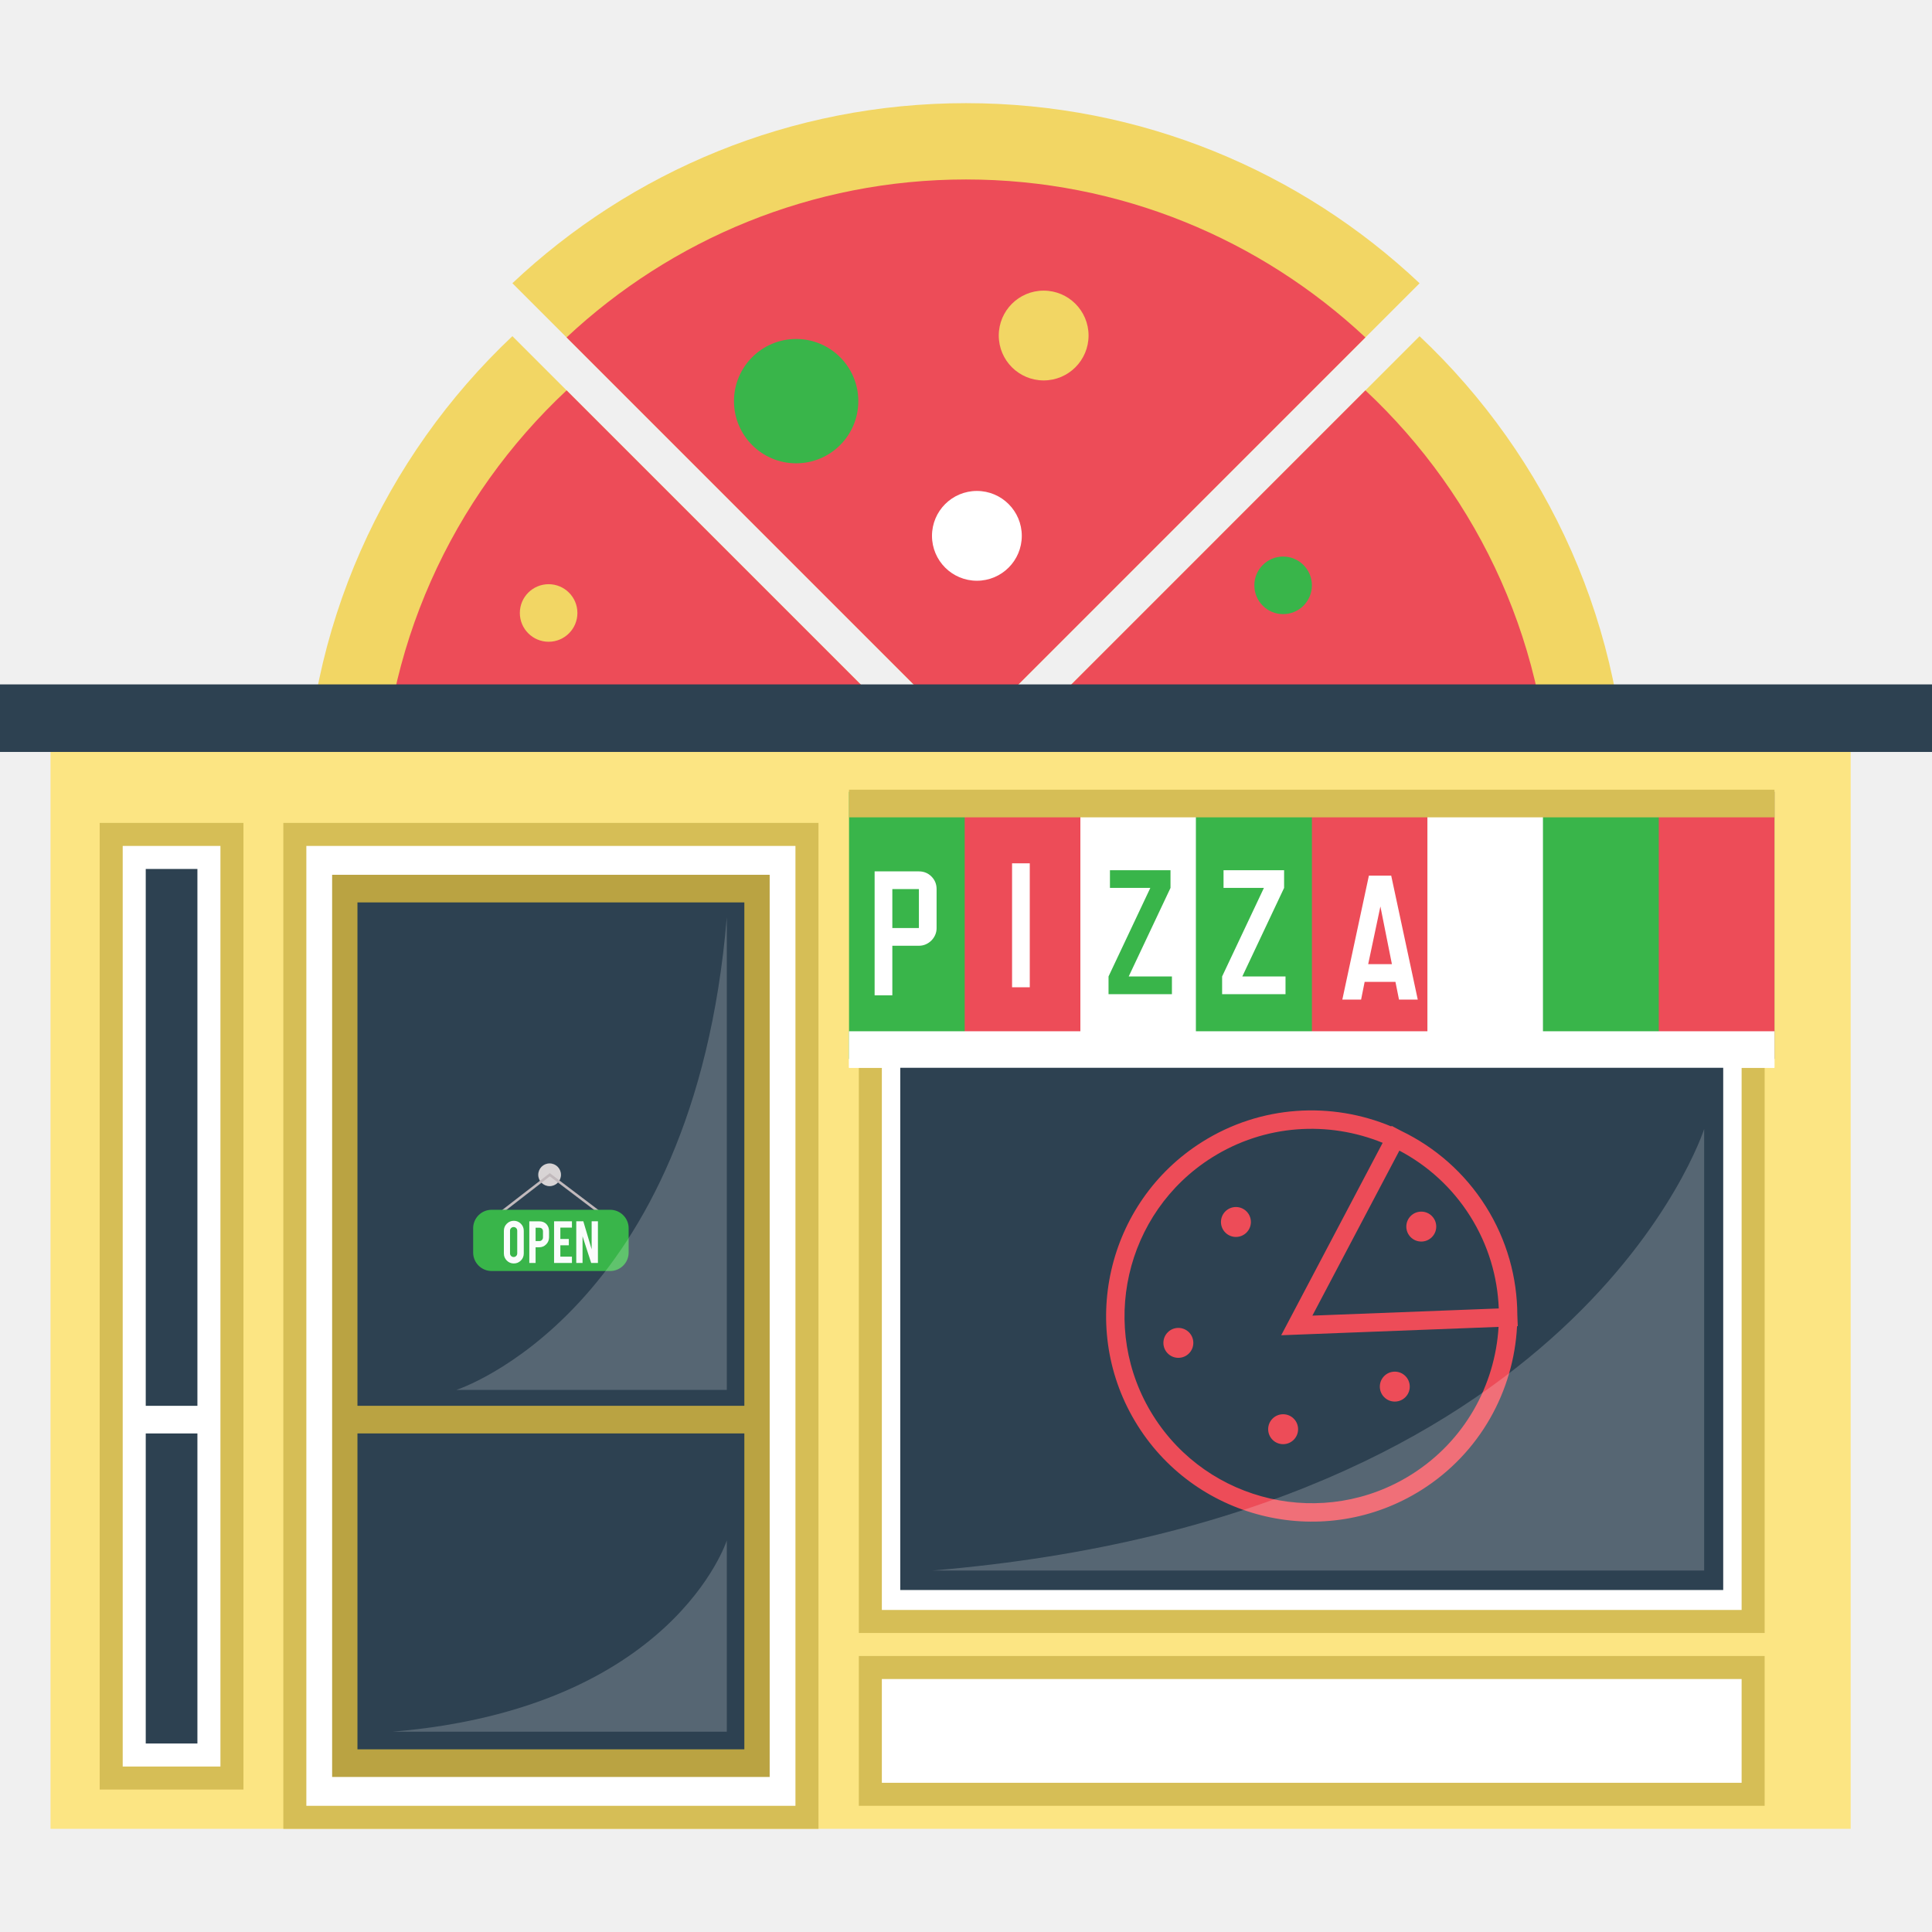
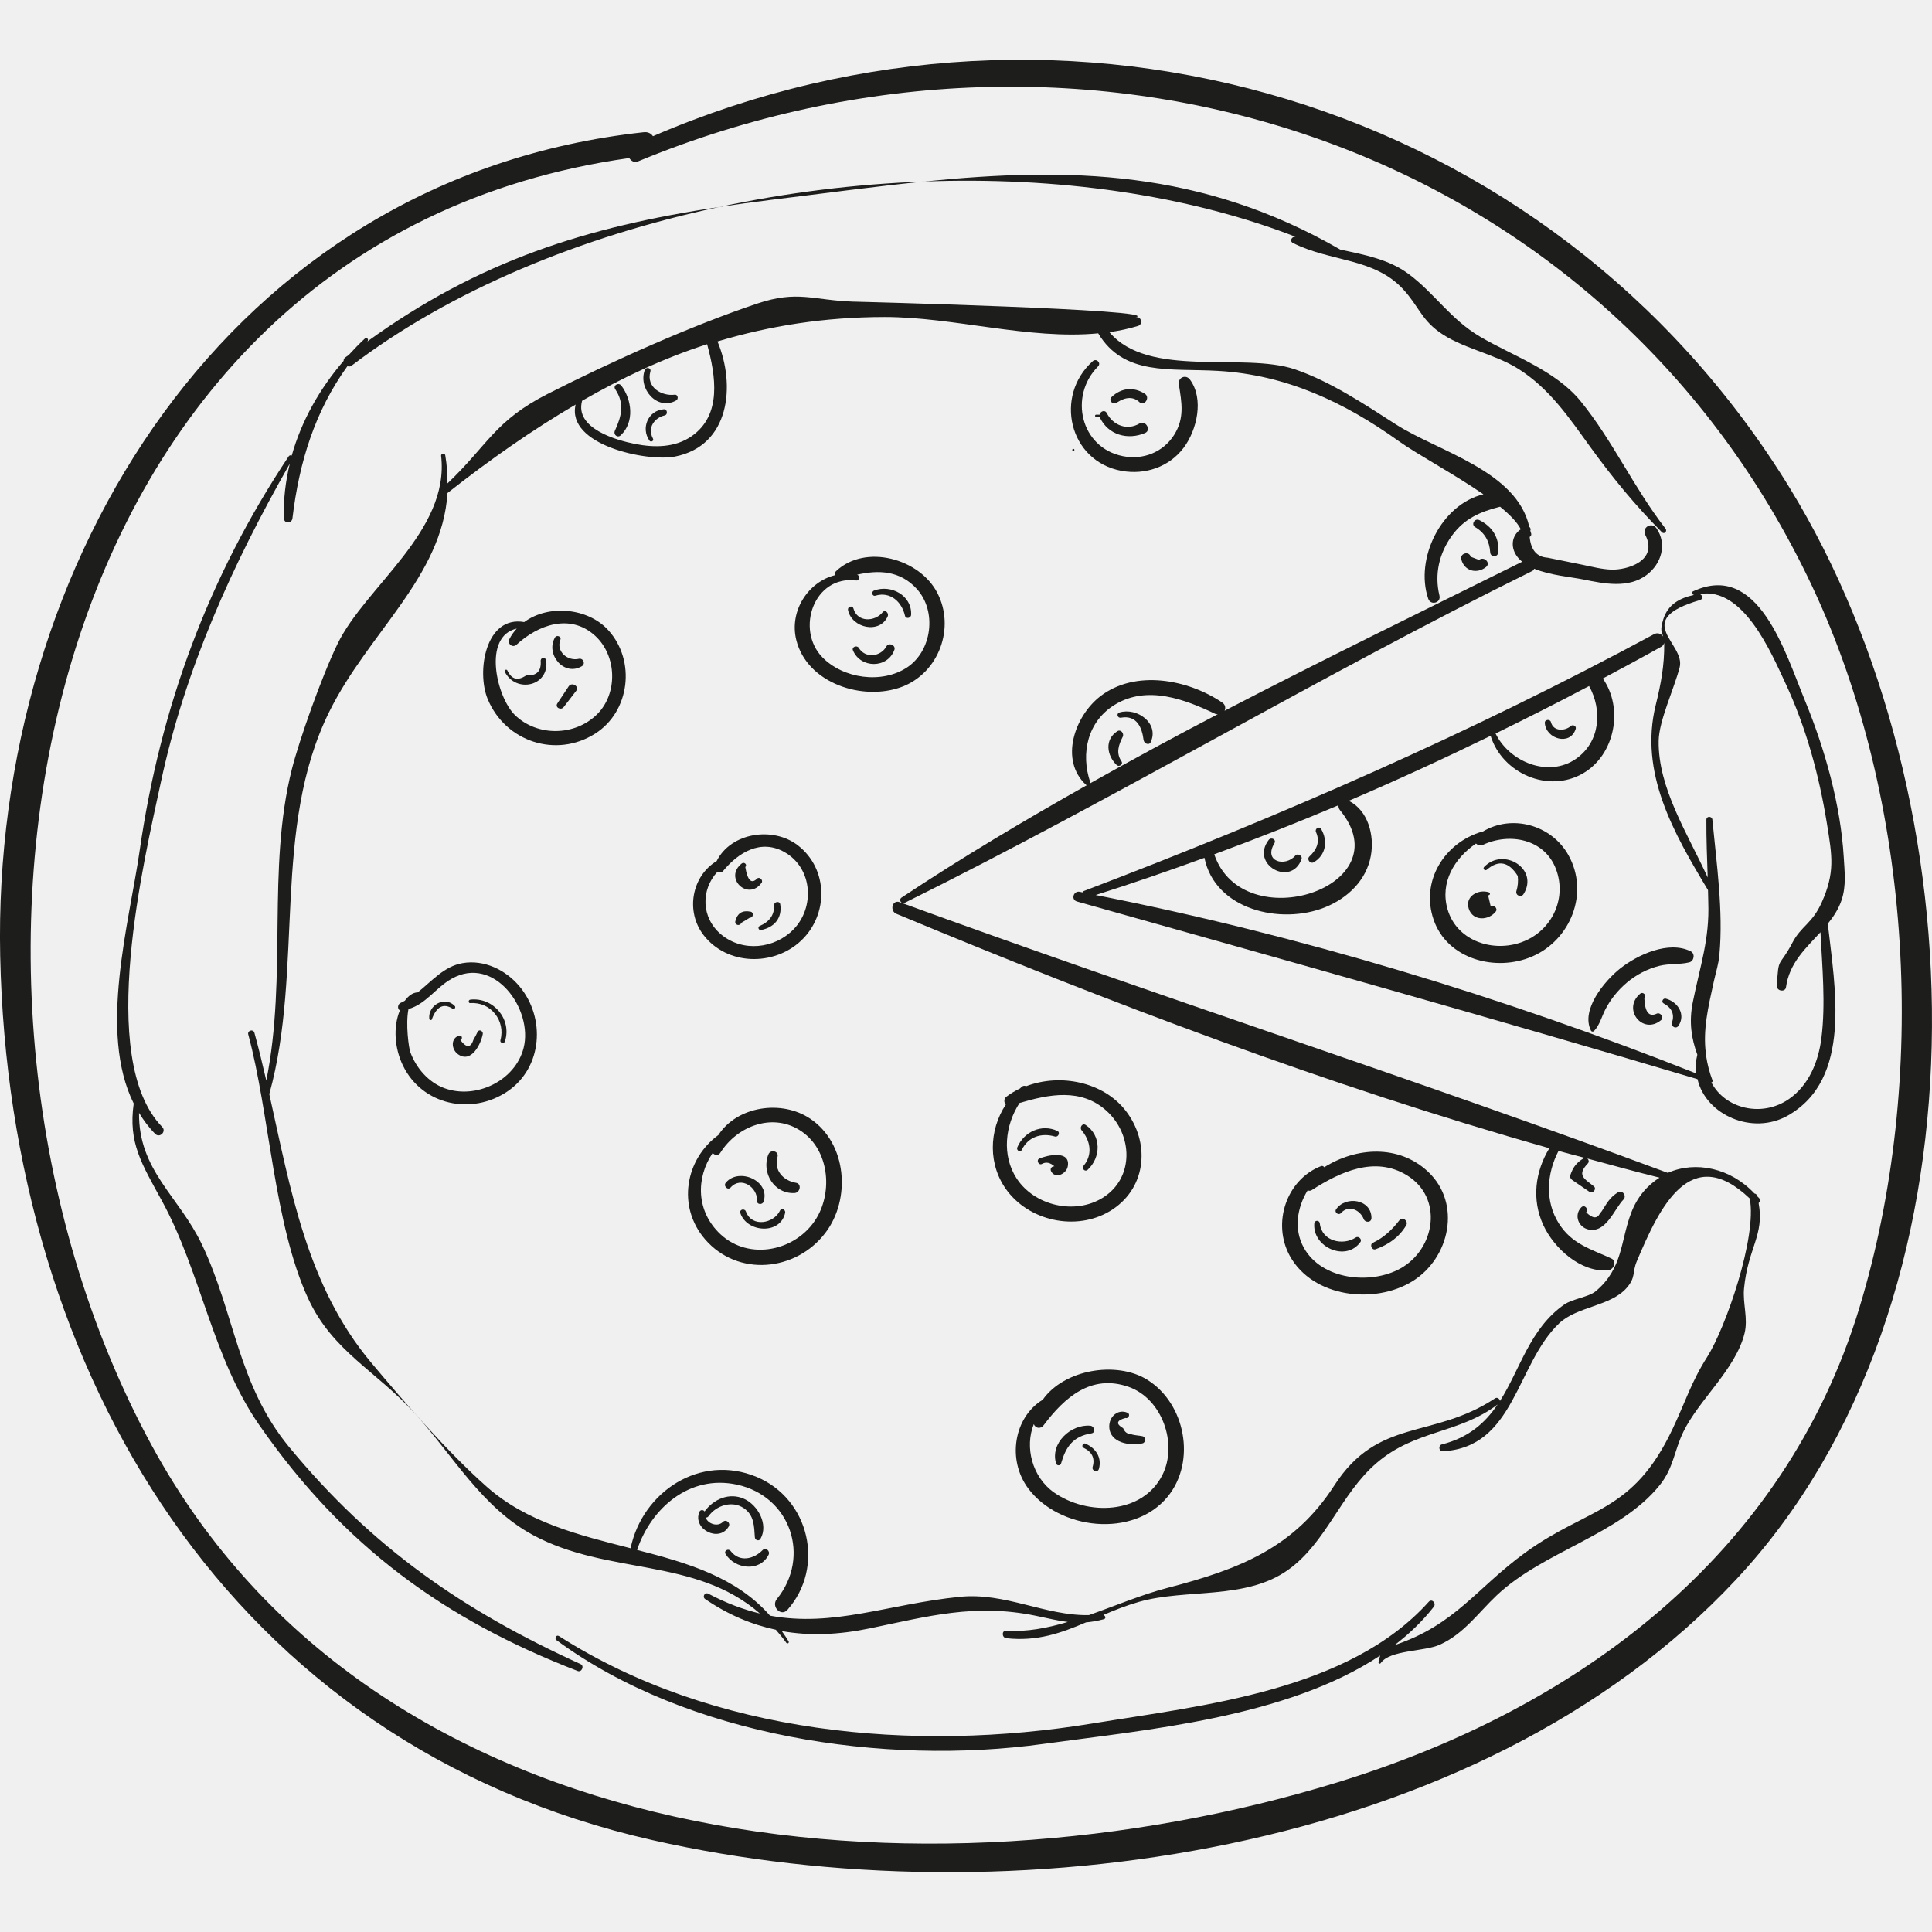
- <svg xmlns="http://www.w3.org/2000/svg" version="1.1" id="Layer_1" x="0px" y="0px" viewBox="0 0 419.546 419.546" style="enable-background:new 0 0 419.546 419.546;" xml:space="preserve">
+ <svg xmlns="http://www.w3.org/2000/svg" version="1.1" id="Capa_1" x="0px" y="0px" viewBox="0 0 56.609 56.609" style="enable-background:new 0 0 56.609 56.609;" xml:space="preserve">
  <g>
+     <path style="fill:#1D1D1B;" d="M52.44,14.297C45.443,2.89,31.239-1.24,19.132,3.991c-0.053-0.078-0.139-0.131-0.27-0.117   C6.729,5.194-0.242,16.449,0.006,28.018c0.262,12.235,6.759,23.099,19.11,25.899c10.367,2.35,24.188,0.471,31.757-7.64   C58.476,38.132,58.019,23.393,52.44,14.297z M39.17,52.23c-12.02,3.683-28.12,2.28-34.729-9.886   C-2.915,28.804,0.917,7.096,18.437,4.631c0.057,0.084,0.144,0.145,0.255,0.099C31.733-0.669,46.94,4.078,53.103,17.19   c2.957,6.292,3.403,14.463,1.382,21.119C52.275,45.589,46.207,50.074,39.17,52.23z" />
    <g>
-       <path style="fill:#F2D664;" d="M308.271,61.512l-11.76,11.76l-86.73,86.74l-86.74-86.74l-11.77-11.77    c25.71-24.24,60.36-39.1,98.5-39.1C247.901,22.402,282.561,37.262,308.271,61.512z" />
-       <path style="fill:#ED4C58;" d="M296.506,73.272l-86.73,86.74l-86.74-86.74c22.72-21.26,53.23-34.3,86.73-34.3    S273.776,52.012,296.506,73.272z" />
-       <path style="fill:#F2D664;" d="M209.778,171.512l-92.74,92.73l-11.77,11.77c-24.24-25.71-39.1-60.36-39.1-98.5    c0-41.18,17.33-78.31,45.1-104.51l11.77,11.77L209.778,171.512z" />
-       <path style="fill:#F2D664;" d="M353.378,177.512c0,38.14-14.86,72.79-39.1,98.5l-11.77-11.77l-92.73-92.73l86.73-86.74    l11.76-11.76C336.038,99.192,353.378,136.332,353.378,177.512z" />
-       <path style="fill:#ED4C58;" d="M336.808,177.512c0,33.5-13.04,64.01-34.3,86.73c-23.2,24.79-56.19,40.3-92.74,40.3    c-36.54,0-69.53-15.51-92.73-40.3c-21.26-22.72-34.3-53.23-34.3-86.73c0-36.55,15.51-69.54,40.3-92.74l86.74,86.74l86.73-86.74    C321.298,107.972,336.808,140.962,336.808,177.512z" />
-       <circle style="fill:#39B54A;" cx="172.888" cy="87.112" r="13.5" />
-       <circle style="fill:#FFFFFF;" cx="212.138" cy="116.362" r="9.75" />
-       <circle style="fill:#F2D664;" cx="226.638" cy="72.862" r="9.75" />
-       <circle style="fill:#F2D664;" cx="119.138" cy="133.112" r="6.25" />
-       <circle style="fill:#39B54A;" cx="278.638" cy="127.112" r="6.25" />
+       <path style="fill:#1D1D1B;" d="M8.472,42.399c-1.512-1.834-1.585-3.898-2.554-5.931c-0.675-1.418-1.864-2.174-1.844-3.86    c0.135,0.22,0.287,0.429,0.475,0.617c0.132,0.131,0.334-0.071,0.204-0.204c-1.951-1.998-0.509-7.897-0.04-10.099    c0.708-3.324,2.104-6.396,3.778-9.335C8.367,14.105,8.3,14.64,8.319,15.187c0.006,0.164,0.231,0.156,0.25,0    c0.198-1.655,0.662-3.142,1.611-4.458c0.038,0.015,0.08,0.017,0.119-0.013c2.903-2.21,6.717-3.783,10.778-4.652    c-3.872,0.579-7.035,1.566-10.321,3.947c0.004-0.005,0.007-0.009,0.012-0.014c0.047-0.052-0.026-0.125-0.077-0.077    c-0.164,0.153-0.32,0.314-0.471,0.479c-0.035,0.027-0.07,0.049-0.105,0.076c-0.035,0.027-0.048,0.063-0.047,0.099    c-0.697,0.809-1.234,1.754-1.52,2.775c-0.028-0.015-0.066-0.013-0.089,0.022c-2.344,3.519-3.763,7.356-4.366,11.547    c-0.305,2.119-1.219,5.318-0.175,7.416c-0.164,1.152,0.233,1.765,0.829,2.857c1.148,2.104,1.471,4.579,2.847,6.56    c2.477,3.568,5.435,5.705,9.334,7.211c0.116,0.045,0.2-0.15,0.085-0.202C13.571,47.194,10.904,45.349,8.472,42.399z" />
+       <path style="fill:#1D1D1B;" d="M22.575,5.858c1.559-0.19,3.054-0.394,4.51-0.54c-2.014,0.074-4.038,0.325-6.008,0.746    C21.566,5.991,22.061,5.921,22.575,5.858z" />
+       <path style="fill:#1D1D1B;" d="M48.802,15.491c-0.931-1.196-1.554-2.591-2.49-3.737c-0.737-0.902-1.979-1.322-2.942-1.887    c-0.872-0.512-1.332-1.274-2.103-1.844c-0.577-0.426-1.288-0.559-1.994-0.709c-4.071-2.349-7.958-2.421-12.189-1.996    c3.863-0.142,7.661,0.372,10.88,1.621c-0.108-0.021-0.192,0.123-0.08,0.18c1.103,0.559,2.383,0.429,3.237,1.365    c0.435,0.477,0.522,0.857,1.033,1.233c0.656,0.484,1.624,0.644,2.331,1.089c0.926,0.583,1.504,1.453,2.107,2.285    c0.65,0.896,1.31,1.705,2.105,2.505C48.766,15.665,48.858,15.564,48.802,15.491z" />
    </g>
-     <rect x="10.972" y="150.612" style="fill:#FCE583;" width="390.915" height="246.53" />
-     <rect x="61.526" y="178.7" style="fill:#D6BE56;" width="116.211" height="218.443" />
-     <rect x="66.526" y="183.7" style="fill:#FFFFFF;" width="106.211" height="208.443" />
-     <rect x="72.124" y="189.966" style="fill:#BAA342;" width="95.015" height="195.912" />
-     <rect x="77.624" y="195.966" style="fill:#2D4151;" width="84.015" height="183.912" />
-     <rect x="186.5" y="178.7" style="fill:#D6BE56;" width="196.703" height="175.912" />
-     <polygon style="fill:#FFFFFF;" points="385.333,223.946 378.203,223.946 378.203,183.7 191.5,183.7 191.5,223.946 184.371,223.946    184.371,231.875 191.5,231.875 191.5,349.612 378.203,349.612 378.203,231.875 385.333,231.875  " />
-     <rect x="195.497" y="187.702" style="fill:#2D4151;" width="178.71" height="157.58" />
-     <rect x="186.5" y="359.612" style="fill:#D6BE56;" width="196.703" height="32.531" />
-     <rect x="191.5" y="364.612" style="fill:#FFFFFF;" width="186.703" height="22.531" />
-     <rect y="148.622" style="fill:#2D4151;" width="419.546" height="14.667" />
-     <g>
-       <rect x="184.371" y="171.946" style="fill:#39B54A;" width="200.963" height="58" />
-       <rect x="209.491" y="171.946" style="fill:#ED4C58;" width="25.12" height="58" />
-       <rect x="234.611" y="171.946" style="fill:#FFFFFF;" width="25.12" height="58" />
-       <rect x="284.852" y="171.946" style="fill:#ED4C58;" width="25.12" height="58" />
-       <rect x="259.732" y="171.946" style="fill:#39B54A;" width="25.12" height="58" />
-       <rect x="309.972" y="171.946" style="fill:#FFFFFF;" width="25.12" height="58" />
-       <rect x="335.093" y="171.946" style="fill:#39B54A;" width="25.12" height="58" />
-       <rect x="360.213" y="171.946" style="fill:#ED4C58;" width="25.12" height="58" />
-     </g>
-     <rect x="184.371" y="171.49" style="fill:#D6BE56;" width="200.963" height="6" />
-     <rect x="74.624" y="305.279" style="fill:#BAA342;" width="90.015" height="6" />
-     <path style="fill:#ED4C58;" d="M329.592,287.981l-0.094-2.422c-0.027-8.083-2.233-16.253-6.849-23.583   c-4.628-7.348-11.064-12.877-18.365-16.392l-2.084-1.101l-0.071,0.134c-12.975-5.424-28.302-4.682-41.079,3.365   c-20.841,13.125-27.118,40.758-13.993,61.599c13.125,20.841,40.758,27.118,61.599,13.993c12.776-8.046,20.067-21.545,20.782-35.588   L329.592,287.981z M319.263,264.108c3.928,6.238,5.936,13.144,6.203,20.03l-40.474,1.558l18.892-35.832   C309.976,253.078,315.336,257.871,319.263,264.108z M306.523,320.191c-18.974,11.95-44.133,6.234-56.083-12.74   s-6.235-44.133,12.74-56.083c11.526-7.259,25.331-7.989,37.074-3.198l-22.032,41.788l47.202-1.816   C324.67,300.8,318.048,312.932,306.523,320.191z" />
-     <circle style="fill:#ED4C58;" cx="268.389" cy="265.362" r="3.25" />
-     <circle style="fill:#ED4C58;" cx="308.639" cy="266.362" r="3.25" />
-     <circle style="fill:#ED4C58;" cx="302.889" cy="301.112" r="3.25" />
-     <circle style="fill:#ED4C58;" cx="278.639" cy="310.362" r="3.25" />
-     <circle style="fill:#ED4C58;" cx="255.889" cy="291.612" r="3.25" />
-     <path style="opacity:0.2;fill:#FCFAFA;enable-background:new    ;" d="M202.48,341.048h167.59v-95.871   C370.069,245.177,343.157,329.303,202.48,341.048z" />
-     <path style="opacity:0.2;fill:#FCFAFA;enable-background:new    ;" d="M85.238,376.048h72.591v-41.526   C157.828,334.522,146.171,370.961,85.238,376.048z" />
-     <rect x="21.647" y="178.7" style="fill:#D6BE56;" width="31.22" height="209.912" />
-     <rect x="26.647" y="183.7" style="fill:#FFFFFF;" width="21.221" height="199.912" />
-     <rect x="31.649" y="188.702" style="fill:#2D4151;" width="11.22" height="116.58" />
-     <rect x="31.649" y="311.283" style="fill:#2D4151;" width="11.22" height="67.33" />
-     <g>
-       <circle style="fill:#D8D4D5;" cx="119.351" cy="255.111" r="2.469" />
-       <g>
-         <polygon style="fill:#C1B9BC;" points="131.301,264.466 119.391,255.448 108.029,264.245 107.693,263.811 119.388,254.757      131.633,264.029    " />
-       </g>
-       <path style="fill:#39B54A;" d="M136.513,272.007c0,2.201-1.8,4-4,4H106.75c-2.2,0-4-1.799-4-4v-5.293c0-2.199,1.8-4,4-4h25.763    c2.2,0,4,1.801,4,4V272.007z" />
-       <g>
-         <path style="fill:#FAFCFC;" d="M111.577,265.104c0.601,0,1.112,0.213,1.533,0.636s0.631,0.933,0.631,1.529v4.935     c0,0.602-0.212,1.112-0.635,1.533c-0.423,0.421-0.933,0.631-1.529,0.631c-0.601,0-1.111-0.211-1.529-0.635     c-0.418-0.423-0.628-0.933-0.628-1.529v-4.935c0-0.601,0.212-1.112,0.635-1.533C110.477,265.315,110.985,265.104,111.577,265.104     z M112.32,267.241c0-0.217-0.076-0.4-0.227-0.553c-0.152-0.151-0.335-0.227-0.552-0.227c-0.216,0-0.401,0.075-0.555,0.227     c-0.154,0.152-0.231,0.336-0.231,0.553v4.949c0,0.216,0.077,0.4,0.231,0.551c0.154,0.152,0.339,0.228,0.555,0.228     c0.217,0,0.4-0.075,0.552-0.228c0.151-0.15,0.227-0.335,0.227-0.551V267.241z" />
-         <path style="fill:#FAFCFC;" d="M117.095,265.22c0.664,0,1.193,0.209,1.587,0.628c0.365,0.398,0.548,0.908,0.548,1.529v1.313     c0,0.597-0.208,1.106-0.624,1.529c-0.416,0.424-0.92,0.635-1.512,0.635h-0.786v3.406h-1.364v-9.04L117.095,265.22L117.095,265.22     z M117.911,267.399c0-0.236-0.071-0.426-0.213-0.57s-0.331-0.217-0.566-0.217h-0.822v2.894h0.822c0.217,0,0.4-0.077,0.552-0.231     c0.151-0.153,0.227-0.338,0.227-0.555V267.399z" />
-         <path style="fill:#FAFCFC;" d="M120.32,274.261v-9.047h3.881v1.37h-2.518v2.468h1.84v1.371h-1.84v2.467h2.518v1.371H120.32z" />
-         <path style="fill:#FAFCFC;" d="M126.67,265.214l1.81,6.08v-6.08h1.364v9.047h-1.465l-1.875-5.793v5.793h-1.364v-9.047H126.67z" />
-       </g>
-     </g>
-     <path style="opacity:0.2;fill:#FCFAFA;enable-background:new    ;" d="M157.828,199.17v102.654H99.104   C99.104,301.824,150.634,285.339,157.828,199.17z" />
-     <path style="fill:#FFFFFF;" d="M203.389,201.53c0,0.538-0.103,1.038-0.308,1.5s-0.48,0.865-0.827,1.211   c-0.346,0.346-0.749,0.622-1.211,0.827c-0.461,0.205-0.961,0.308-1.499,0.308h-5.769v10.767h-3.845v-26.917h9.613   c1.076,0,1.986,0.372,2.729,1.115c0.743,0.744,1.115,1.654,1.115,2.73v8.459H203.389z M199.545,201.53v-8.459h-5.769v8.459H199.545   z" />
-     <path style="fill:#FFFFFF;" d="M223.621,214.393h-3.845v-26.917h3.845V214.393z" />
-     <path style="fill:#FFFFFF;" d="M279.158,215.887h-13.766v-3.845l9.074-19.226H265.7v-3.845h13.15v3.845l-9.074,19.226h9.382   V215.887z" />
-     <path style="fill:#39B54A;" d="M254.491,215.887h-13.766v-3.845l9.074-19.226h-8.767v-3.845h13.15v3.845l-9.074,19.226h9.382v3.845   H254.491z" />
-     <path style="fill:#FFFFFF;" d="M307.876,217.066h-4.075l-0.77-3.845h-6.69l-0.77,3.845h-4.075l5.768-26.917h4.845L307.876,217.066z    M302.263,209.375l-2.5-12.535l-2.653,12.535H302.263z" />
-     <rect x="184.371" y="223.946" style="fill:#FFFFFF;" width="200.963" height="7.93" />
+     <path style="fill:#1D1D1B;" d="M51.529,35.251c0.038-0.033,0.056-0.093,0.015-0.145c-0.016-0.02-0.037-0.033-0.054-0.053   c-0.001-0.004-0.001-0.006-0.002-0.01c-0.013-0.048-0.046-0.066-0.082-0.073c-0.692-0.743-1.721-0.966-2.538-0.604   c-7.452-2.767-15.037-5.205-22.508-7.932c-0.218-0.08-0.3,0.257-0.094,0.342c6.188,2.578,12.63,5.031,19.131,6.868   c-0.417,0.684-0.523,1.502-0.177,2.252c0.315,0.683,1.096,1.39,1.894,1.326c0.166-0.013,0.28-0.265,0.095-0.35   c-0.6-0.276-1.151-0.419-1.532-1.021c-0.415-0.655-0.359-1.462-0.011-2.128c0.259,0.073,0.519,0.136,0.779,0.206   c-0.013,0.001-0.026-0.002-0.04,0.007c-0.212,0.129-0.315,0.264-0.394,0.499c-0.019,0.055,0.013,0.111,0.058,0.141   c0.169,0.116,0.337,0.232,0.506,0.347c0.096,0.066,0.218-0.089,0.126-0.163c-0.292-0.232-0.503-0.326-0.176-0.67   c0.045-0.048,0.025-0.112-0.017-0.145c0.706,0.192,1.411,0.386,2.117,0.561c-0.35,0.222-0.649,0.554-0.832,1.035   c-0.314,0.824-0.238,1.627-1.04,2.295c-0.201,0.168-0.682,0.222-0.918,0.387c-1.01,0.704-1.288,1.889-1.884,2.826   c-0.01-0.061-0.08-0.119-0.143-0.077c-1.836,1.213-3.418,0.548-4.713,2.555c-1.167,1.808-2.743,2.445-4.887,2.999   c-0.743,0.192-1.521,0.523-2.303,0.798c-1.278,0.024-2.448-0.671-3.783-0.536c-2.097,0.212-3.689,0.896-5.56,0.552   c-0.987-1.128-2.414-1.545-3.896-1.926c0.418-1.237,1.544-2.21,2.923-1.914c1.578,0.339,2.176,2.116,1.173,3.354   c-0.176,0.217,0.122,0.53,0.313,0.313c1.105-1.254,0.639-3.248-0.904-3.892c-1.652-0.689-3.345,0.43-3.695,2.089   c-1.498-0.382-3.035-0.754-4.218-1.805c-1.165-1.034-2.384-2.443-3.386-3.638C8.99,37.676,8.51,34.835,7.889,32.05   c0.001-0.004,0.005-0.004,0.006-0.008c1.012-3.675,0.057-7.763,1.755-11.192c1.145-2.313,3.308-3.949,3.462-6.404   c1.259-0.992,2.496-1.854,3.754-2.592c-0.278,1.191,2.096,1.682,2.908,1.524c1.611-0.313,1.788-2.087,1.249-3.373   c1.517-0.455,3.122-0.715,4.895-0.716c2.018-0.002,4.228,0.672,6.26,0.478c0.755,1.254,2.091,1.019,3.507,1.1   c1.995,0.113,3.705,0.917,5.302,2.06c0.543,0.389,1.632,0.971,2.478,1.556c-1.24,0.296-2.014,1.89-1.617,3.059   c0.07,0.207,0.381,0.124,0.329-0.091c-0.151-0.623-0.01-1.236,0.364-1.754c0.366-0.507,0.835-0.704,1.412-0.85   c0.283,0.23,0.502,0.454,0.607,0.661c-0.229,0.153-0.31,0.444-0.156,0.724c0.049,0.088,0.118,0.161,0.197,0.227   c-2.893,1.435-5.827,2.863-8.72,4.366c0.035-0.078,0.027-0.175-0.069-0.24c-1.002-0.678-2.547-0.975-3.573-0.183   c-0.748,0.577-1.204,1.869-0.417,2.595c0.01,0.009,0.022,0.001,0.034,0.003c-1.853,1.043-3.676,2.13-5.437,3.298   c-0.097,0.064-0.013,0.206,0.09,0.155c6.21-3.077,12.17-6.656,18.392-9.725c0.031-0.016,0.038-0.042,0.053-0.064   c0.468,0.194,1.081,0.241,1.456,0.318c0.597,0.123,1.309,0.263,1.838-0.136c0.436-0.328,0.604-0.905,0.289-1.365   c-0.138-0.201-0.439-0.028-0.328,0.192c0.385,0.761-0.533,1.033-0.997,1.017c-0.28-0.01-0.564-0.084-0.838-0.141   c-0.244-0.05-0.489-0.099-0.733-0.149c-0.098-0.02-0.196-0.039-0.293-0.059c-0.322-0.02-0.492-0.229-0.528-0.608   c0.029-0.019,0.051-0.045,0.047-0.086c-0.004-0.036-0.022-0.064-0.027-0.099c0.019-0.038,0.004-0.085-0.031-0.113   c-0.365-1.641-2.673-2.207-3.909-3c-0.917-0.588-1.918-1.259-2.958-1.613c-1.505-0.512-4.286,0.278-5.435-1.089   c0.283-0.041,0.562-0.098,0.836-0.182c0.162-0.05,0.095-0.297-0.07-0.254c0.886-0.229-8.432-0.464-8.281-0.459   c-1.169-0.04-1.618-0.341-2.801,0.056c-1.942,0.65-4.281,1.702-6.14,2.646c-1.556,0.79-1.752,1.496-2.939,2.624   c0-0.266-0.016-0.539-0.066-0.826c-0.012-0.068-0.129-0.053-0.121,0.016c0.258,2.21-2.22,3.831-3.036,5.514   c-0.477,0.984-1.129,2.847-1.336,3.665c-0.739,2.931-0.131,6.052-0.75,9.129c-0.108-0.471-0.221-0.94-0.349-1.403   c-0.032-0.115-0.211-0.067-0.18,0.05c0.628,2.327,0.75,5.561,1.755,7.738c0.719,1.556,2.004,2.124,3.149,3.392   c1.103,1.222,1.946,2.733,3.441,3.54c2.194,1.184,4.745,0.641,6.647,2.298c-0.479-0.115-0.978-0.299-1.51-0.58   c-0.105-0.055-0.189,0.092-0.092,0.158c0.678,0.462,1.362,0.747,2.069,0.898c0.104,0.12,0.208,0.244,0.307,0.382   c0.028,0.04,0.091,0.005,0.067-0.039c-0.061-0.11-0.132-0.204-0.199-0.304c0.819,0.146,1.67,0.109,2.584-0.081   c1.696-0.352,3.07-0.731,4.837-0.372c0.375,0.076,0.666,0.151,0.957,0.186c-0.607,0.18-1.211,0.296-1.798,0.254   c-0.144-0.01-0.139,0.206,0,0.222c0.906,0.1,1.612-0.156,2.333-0.464c0.158-0.014,0.326-0.041,0.518-0.092   c0.08-0.021,0.052-0.102-0.009-0.126c0.33-0.141,0.673-0.278,1.049-0.385c1.383-0.393,3.116-0.045,4.364-0.936   c1.127-0.805,1.533-2.22,2.592-3.131c1.136-0.977,2.406-0.852,3.546-1.714c-0.359,0.529-0.835,0.967-1.635,1.17   c-0.11,0.028-0.089,0.206,0.027,0.2c2.113-0.109,2.149-2.545,3.409-3.746c0.524-0.5,1.504-0.498,1.979-1.039   c0.276-0.315,0.158-0.447,0.298-0.781c0.663-1.578,1.572-3.498,3.31-1.84c0.221,1.127-0.711,3.8-1.246,4.641   c-0.469,0.737-0.634,1.307-1.015,2.111c-1.176,2.484-2.465,2.278-4.324,3.629c-1.425,1.036-2.041,2.11-3.821,2.705   c0.429-0.33,0.818-0.7,1.148-1.123c0.08-0.102-0.055-0.248-0.147-0.147c-2.341,2.609-6.599,3.034-9.866,3.568   c-5.221,0.853-11.111,0.32-15.62-2.563c-0.078-0.05-0.142,0.069-0.071,0.121c3.842,2.826,9.594,3.687,14.281,3.037   c2.914-0.404,7.099-0.754,9.85-2.587c-0.015,0.065-0.031,0.13-0.046,0.194c-0.01,0.04,0.042,0.06,0.064,0.027   c0.267-0.389,1.273-0.332,1.733-0.54c0.704-0.318,1.122-0.932,1.669-1.448c1.373-1.295,3.601-1.77,4.773-3.226   c0.407-0.506,0.421-1,0.692-1.561c0.453-0.936,1.535-1.837,1.794-2.888c0.108-0.438-0.058-0.882-0.015-1.317   C51.219,36.557,51.703,36.192,51.529,35.251z M31.932,22.957c0.004-0.012,0.018-0.018,0.014-0.033   c-0.288-0.846-0.083-1.792,0.728-2.281c0.948-0.571,2.043-0.153,2.942,0.277c0.024,0.012,0.044,0.003,0.067,0.006   C34.421,21.584,33.171,22.261,31.932,22.957z M17.056,11.743c1.185-0.68,2.391-1.249,3.663-1.657   c0.251,0.923,0.442,2.076-0.458,2.698c-0.484,0.335-1.09,0.334-1.648,0.225C18.072,12.903,16.831,12.557,17.056,11.743z" />
+     <path style="fill:#1D1D1B;" d="M54.023,25.113c-0.089-1.52-0.553-3.17-1.129-4.568c-0.587-1.424-1.368-4.114-3.287-3.218   c-0.057,0.027-0.022,0.101,0.032,0.104c-0.41,0.089-0.766,0.27-0.904,0.716c-0.104,0.335-0.042,0.371-0.001,0.506   c-0.057-0.08-0.159-0.131-0.271-0.07c-5.403,2.913-10.964,5.337-16.699,7.522c-0.023,0.009-0.034,0.026-0.046,0.042   c-0.027-0.005-0.055-0.012-0.082-0.017c-0.184-0.035-0.264,0.233-0.079,0.285c6.075,1.711,12.13,3.402,18.181,5.205   c0.244,1.051,1.609,1.65,2.639,1.071c1.907-1.072,1.386-3.762,1.179-5.625c0.17-0.21,0.319-0.435,0.407-0.703   C54.099,25.952,54.048,25.534,54.023,25.113z M46.179,22.233c-0.812,0.567-1.957,0.087-2.358-0.741   c0.92-0.45,1.834-0.912,2.74-1.391C46.953,20.804,46.89,21.736,46.179,22.233z M39.219,23.594   c-0.004,0.048,0.006,0.098,0.045,0.146c1.851,2.254-2.848,3.772-3.686,1.292C36.803,24.581,38.017,24.101,39.219,23.594z    M49.733,30.903c-0.048,0.192-0.057,0.374-0.039,0.547c-5.618-2.229-11.649-4.057-17.59-5.225c1.071-0.338,2.132-0.706,3.187-1.09   c0.31,1.527,2.246,1.973,3.54,1.447c0.66-0.268,1.208-0.791,1.337-1.511c0.107-0.594-0.08-1.323-0.648-1.607   c1.401-0.598,2.785-1.237,4.156-1.904c0.339,1.097,1.688,1.694,2.708,1.1c0.94-0.547,1.194-1.907,0.579-2.779   c0.574-0.307,1.147-0.614,1.715-0.932c0.049-0.027,0.068-0.068,0.083-0.108c0,0.006,0.002,0.007,0.002,0.013   c0.007,0.65-0.1,1.2-0.25,1.808c-0.486,1.975,0.521,3.742,1.533,5.419c0.004,0.118,0.004,0.237,0.008,0.355   c0.04,1.096-0.242,1.869-0.454,2.93C49.484,29.947,49.558,30.422,49.733,30.903z M53.38,26.437c-0.28,0.629-0.603,0.691-0.86,1.183   c-0.399,0.763-0.409,0.364-0.455,1.271c-0.007,0.149,0.245,0.189,0.266,0.036c0.097-0.711,0.58-1.143,1.01-1.612   c0.053,1.029,0.153,2.093,0.029,3.094c-0.085,0.686-0.362,1.384-0.952,1.793c-0.798,0.554-1.875,0.281-2.274-0.487   c0.026-0.007,0.046-0.025,0.035-0.055c-0.095-0.249-0.151-0.48-0.186-0.706c0.001-0.024-0.006-0.043-0.003-0.068   c0.001-0.011-0.007-0.017-0.008-0.027c-0.085-0.687,0.061-1.314,0.235-2.104c0.071-0.321,0.135-0.484,0.163-0.784   c0.118-1.274-0.085-2.68-0.206-3.952c-0.01-0.111-0.175-0.115-0.176,0c-0.003,0.565,0.02,1.129,0.039,1.693   c-0.584-1.28-1.459-2.623-1.437-4.004c0.009-0.587,0.442-1.501,0.614-2.148c0.189-0.712-1.449-1.377,0.597-1.978   c0.103-0.03,0.075-0.153-0.01-0.175c1.276-0.228,2.095,1.717,2.5,2.581c0.622,1.327,1,2.722,1.233,4.166   C53.684,25.086,53.77,25.562,53.38,26.437z" />
+     <path style="fill:#1D1D1B;" d="M45.958,25.06c-0.499-0.897-1.665-1.211-2.518-0.69c-0.005,0.001-0.009-0.003-0.015-0.002   c-1.106,0.324-1.807,1.451-1.419,2.58c0.401,1.166,1.83,1.536,2.888,1.078C46.024,27.538,46.572,26.164,45.958,25.06z    M44.513,27.631c-0.843,0.264-1.839-0.092-2.099-0.99c-0.228-0.79,0.205-1.496,0.833-1.924c0.052,0.047,0.126,0.074,0.197,0.041   c0.788-0.372,1.812-0.176,2.146,0.704C45.934,26.364,45.43,27.345,44.513,27.631z" />
+     <path style="fill:#1D1D1B;" d="M49.538,27.874c-0.645-0.319-1.555,0.098-2.07,0.507c-0.448,0.356-1.16,1.204-0.851,1.818   c0.016,0.032,0.064,0.036,0.088,0.011c0.173-0.182,0.226-0.431,0.342-0.651c0.154-0.293,0.367-0.553,0.62-0.767   c0.273-0.231,0.606-0.406,0.954-0.492c0.291-0.072,0.586-0.033,0.874-0.102C49.639,28.164,49.676,27.942,49.538,27.874z" />
+     <path style="fill:#1D1D1B;" d="M48.553,29.696c-0.233,0.115-0.357-0.035-0.373-0.449c0.076-0.088-0.039-0.202-0.127-0.127   c-0.527,0.452,0.081,1.212,0.614,0.773C48.76,29.817,48.661,29.662,48.553,29.696z" />
+     <path style="fill:#1D1D1B;" d="M48.807,29.26c-0.082-0.021-0.141,0.103-0.06,0.141c0.244,0.133,0.325,0.323,0.241,0.572   c-0.017,0.115,0.123,0.186,0.193,0.081C49.402,29.724,49.158,29.351,48.807,29.26z" />
+     <path style="fill:#1D1D1B;" d="M43.678,26.555c-0.025-0.108-0.051-0.216-0.076-0.324c0.055,0.01,0.078-0.066,0.023-0.085   c-0.305-0.102-0.707,0.114-0.59,0.478c0.121,0.377,0.588,0.351,0.794,0.082C43.896,26.621,43.764,26.489,43.678,26.555z" />
+     <path style="fill:#1D1D1B;" d="M43.486,25.403c-0.05,0.053,0.026,0.128,0.08,0.08c0.343-0.295,0.645-0.234,0.905,0.183   c0.018,0.152,0.005,0.301-0.04,0.445c-0.031,0.127,0.139,0.198,0.209,0.088C45.103,25.465,44.054,24.81,43.486,25.403z" />
+     <path style="fill:#1D1D1B;" d="M46.023,21.274c-0.156,0.143-0.507,0.173-0.579-0.115c-0.025-0.098-0.187-0.08-0.18,0.024   c0.032,0.473,0.745,0.679,0.905,0.176C46.198,21.272,46.085,21.218,46.023,21.274z" />
+     <path style="fill:#1D1D1B;" d="M38.712,24.293c-0.058-0.1-0.197-0.012-0.152,0.089c0.13,0.29,0.01,0.526-0.193,0.714   c-0.089,0.083,0.026,0.23,0.13,0.168C38.852,25.053,38.913,24.639,38.712,24.293z" />
+     <path style="fill:#1D1D1B;" d="M37.953,25.071c-0.286,0.337-0.943,0.186-0.612-0.362c0.066-0.11-0.094-0.193-0.167-0.098   c-0.553,0.722,0.658,1.389,0.961,0.566C38.173,25.077,38.023,24.99,37.953,25.071z" />
+     <path style="fill:#1D1D1B;" d="M41.842,34.331c-0.858-0.805-2.107-0.717-3.04-0.13c-0.021-0.029-0.055-0.048-0.091-0.034   c-1.017,0.392-1.447,1.673-0.917,2.634c0.672,1.216,2.475,1.427,3.586,0.744C42.482,36.868,42.833,35.262,41.842,34.331z    M41.032,37.168c-0.871,0.483-2.304,0.335-2.827-0.606c-0.303-0.545-0.2-1.177,0.11-1.684c0.038,0.016,0.079,0.02,0.123-0.009   c0.826-0.531,1.846-1.008,2.785-0.433C42.299,35.095,42.057,36.599,41.032,37.168z" />
+     <path style="fill:#1D1D1B;" d="M32.985,32.547c-0.659-0.851-1.921-1.101-2.917-0.721c-0.039-0.016-0.083-0.02-0.125,0.013   c-0.021,0.016-0.036,0.037-0.056,0.054c-0.14,0.067-0.275,0.147-0.399,0.241c-0.079,0.06-0.074,0.172-0.018,0.231   c-0.499,0.755-0.531,1.782,0.052,2.54c0.71,0.922,2.122,1.177,3.091,0.523C33.604,34.76,33.695,33.464,32.985,32.547z    M32.308,35.097c-0.813,0.505-1.994,0.234-2.518-0.565c-0.443-0.675-0.343-1.559,0.083-2.214c0.86-0.254,1.797-0.444,2.543,0.225   C33.194,33.242,33.246,34.514,32.308,35.097z" />
+     <path style="fill:#1D1D1B;" d="M33.606,40.422c-0.891-0.548-2.422-0.303-3.054,0.592c-0.847,0.517-1.05,1.762-0.422,2.601   c0.908,1.214,3.078,1.461,4.08,0.242C35.058,42.825,34.737,41.118,33.606,40.422z M34.057,43.221   c-0.587,1.16-2.199,1.195-3.175,0.508c-0.641-0.451-0.863-1.331-0.591-2c0.043,0.116,0.196,0.155,0.288,0.032   c0.607-0.808,1.391-1.511,2.492-1.124C34.057,40.985,34.517,42.313,34.057,43.221z" />
+     <path style="fill:#1D1D1B;" d="M23.744,32.781c-0.845-0.57-2.148-0.368-2.694,0.475c-0.97,0.705-1.222,2.099-0.387,3.061   c0.956,1.102,2.653,0.941,3.517-0.188C24.938,35.14,24.821,33.508,23.744,32.781z M23.925,35.691   c-0.581,0.963-1.967,1.264-2.814,0.474c-0.72-0.672-0.722-1.653-0.229-2.382c0.052,0.068,0.168,0.085,0.224-0.005   c0.5-0.797,1.563-1.198,2.391-0.62C24.287,33.708,24.402,34.901,23.925,35.691z" />
+     <path style="fill:#1D1D1B;" d="M23.377,24.769c-0.722-0.558-1.959-0.381-2.378,0.461c-0.726,0.437-0.923,1.47-0.383,2.17   c0.689,0.891,2.049,0.916,2.849,0.169C24.279,26.81,24.28,25.467,23.377,24.769z M23.253,27.229   c-0.556,0.573-1.493,0.675-2.12,0.154c-0.595-0.495-0.598-1.318-0.113-1.837c0.057,0.026,0.124,0.027,0.169-0.027   c0.446-0.54,1.105-0.949,1.805-0.547C23.811,25.441,23.88,26.583,23.253,27.229z" />
+     <path style="fill:#1D1D1B;" d="M27.462,17.367c-0.519-0.998-2.099-1.443-2.964-0.634c-0.036,0.034-0.04,0.078-0.032,0.12   c-0.782,0.195-1.343,1.043-1.136,1.892c0.313,1.284,1.962,1.809,3.098,1.379C27.507,19.716,27.998,18.397,27.462,17.367z    M26.581,19.554c-0.741,0.492-1.874,0.333-2.486-0.296c-0.789-0.813-0.249-2.408,0.994-2.25c0.097,0.012,0.116-0.148,0.023-0.169h0   c0.626-0.144,1.262-0.125,1.754,0.42C27.454,17.908,27.313,19.067,26.581,19.554z" />
+     <path style="fill:#1D1D1B;" d="M31.45,13.152c-0.041,0-0.041,0.063,0,0.063C31.491,13.215,31.491,13.152,31.45,13.152z" />
+     <path style="fill:#1D1D1B;" d="M34.869,11.126c-0.122-0.168-0.36-0.066-0.328,0.138c0.084,0.537,0.174,0.985-0.139,1.48   c-0.324,0.511-0.913,0.739-1.5,0.622c-1.249-0.249-1.587-1.766-0.728-2.63c0.1-0.1-0.05-0.247-0.154-0.154   c-1.14,1.016-0.701,2.934,0.844,3.215c0.687,0.125,1.393-0.113,1.818-0.677C35.073,12.598,35.282,11.691,34.869,11.126z" />
+     <path style="fill:#1D1D1B;" d="M17.827,18.469c-0.598-0.662-1.756-0.767-2.467-0.242c-1.138-0.199-1.404,1.458-1.069,2.26   c0.518,1.244,2.004,1.737,3.15,1.007C18.459,20.847,18.634,19.361,17.827,18.469z M17.491,20.933   c-0.649,0.638-1.748,0.652-2.4,0.022c-0.542-0.524-0.961-2.312,0.05-2.537c-0.083,0.092-0.159,0.192-0.217,0.31   c-0.067,0.135,0.095,0.267,0.21,0.162c0.626-0.576,1.561-0.927,2.293-0.271C18.077,19.201,18.113,20.32,17.491,20.933z" />
+     <path style="fill:#1D1D1B;" d="M15.219,28.898c-0.401-0.479-1.036-0.788-1.669-0.677c-0.54,0.095-0.895,0.525-1.31,0.856   c-0.15,0.004-0.278,0.107-0.378,0.245c-0.039,0.02-0.076,0.043-0.117,0.06c-0.096,0.038-0.109,0.178-0.029,0.223   c-0.208,0.508-0.145,1.133,0.091,1.617c0.566,1.164,2.016,1.467,3.067,0.753C15.897,31.278,15.994,29.824,15.219,28.898z    M13.025,31.885c-0.474-0.173-0.836-0.596-1.005-1.064c-0.041-0.114-0.141-0.814-0.051-1.256c0.514-0.145,0.793-0.621,1.266-0.888   c1.249-0.703,2.392,0.899,2.108,2.025C15.1,31.666,13.945,32.221,13.025,31.885z" />
+     <path style="fill:#1D1D1B;" d="M13.325,29.476c-0.289-0.305-0.788-0.026-0.747,0.374c0.005,0.051,0.082,0.053,0.081,0   c0.14-0.364,0.341-0.462,0.604-0.294C13.313,29.589,13.364,29.517,13.325,29.476z" />
+     <path style="fill:#1D1D1B;" d="M13.994,30.234c-0.036,0.078-0.076,0.153-0.12,0.226c-0.079,0.247-0.207,0.252-0.385,0.014   c0.078-0.031,0.049-0.153-0.035-0.129c-0.252,0.071-0.232,0.398-0.04,0.54c0.39,0.289,0.677-0.291,0.732-0.588   C14.161,30.212,14.039,30.144,13.994,30.234z" />
+     <path style="fill:#1D1D1B;" d="M13.782,29.29c-0.064,0.007-0.066,0.107,0,0.102c0.595-0.045,1.037,0.518,0.881,1.084   c-0.024,0.085,0.105,0.12,0.132,0.036C15.005,29.865,14.454,29.213,13.782,29.29z" />
+     <path style="fill:#1D1D1B;" d="M21.803,43.917c-0.432-0.195-0.897,0.008-1.159,0.371c-0.033-0.056-0.125-0.06-0.155,0.018   c-0.197,0.507,0.59,0.901,0.864,0.419c0.06-0.106-0.084-0.222-0.171-0.132c-0.147,0.152-0.439,0.064-0.504-0.127   c0.029,0.001,0.058-0.006,0.08-0.036c0.222-0.317,0.687-0.472,1.03-0.244c0.312,0.207,0.307,0.532,0.33,0.859   c0.006,0.084,0.118,0.124,0.164,0.044C22.522,44.673,22.212,44.102,21.803,43.917z" />
+     <path style="fill:#1D1D1B;" d="M22.343,45.421c-0.255,0.26-0.672,0.366-0.934,0.025c-0.065-0.085-0.208-0.011-0.149,0.087   c0.272,0.445,1.001,0.535,1.26,0.024C22.575,45.447,22.436,45.326,22.343,45.421z" />
+     <path style="fill:#1D1D1B;" d="M22.855,35.47c-0.178,0.378-0.822,0.508-1,0.027c-0.037-0.1-0.197-0.06-0.163,0.045   c0.19,0.579,1.178,0.643,1.314-0.008C23.024,35.448,22.897,35.38,22.855,35.47z" />
+     <path style="fill:#1D1D1B;" d="M21.268,34.651c-0.083,0.097,0.055,0.239,0.142,0.142c0.302-0.339,0.795-0.003,0.77,0.39   c-0.007,0.116,0.159,0.127,0.193,0.026C22.578,34.603,21.656,34.197,21.268,34.651z" />
+     <path style="fill:#1D1D1B;" d="M23.322,34.657c-0.369-0.061-0.654-0.365-0.541-0.756c0.051-0.175-0.204-0.236-0.268-0.074   c-0.21,0.536,0.172,1.161,0.769,1.13C23.443,34.948,23.501,34.686,23.322,34.657z" />
+     <path style="fill:#1D1D1B;" d="M31.798,42.298c-0.069-0.029-0.12,0.091-0.051,0.122c0.255,0.123,0.343,0.312,0.266,0.567   c-0.024,0.121,0.153,0.173,0.186,0.051C32.292,42.705,32.103,42.426,31.798,42.298z" />
+     <path style="fill:#1D1D1B;" d="M31.948,41.775c-0.573-0.052-1.183,0.513-1.004,1.105c0.021,0.071,0.125,0.073,0.146,0   c0.14-0.489,0.351-0.795,0.889-0.881C32.114,41.978,32.067,41.786,31.948,41.775z" />
+     <path style="fill:#1D1D1B;" d="M33.474,42.082c-0.111-0.024-0.24-0.023-0.344-0.063c-0.102-0.003-0.175-0.06-0.22-0.17   c-0.221-0.129-0.198-0.229,0.068-0.301c0.087,0.031,0.149-0.112,0.064-0.151c-0.281-0.127-0.551,0.111-0.54,0.414   c0.018,0.476,0.613,0.557,0.972,0.481C33.578,42.27,33.577,42.104,33.474,42.082z" />
+     <path style="fill:#1D1D1B;" d="M30.451,33.948c-0.091,0.04-0.026,0.194,0.068,0.161c0.133-0.078,0.257-0.042,0.377,0.067   c-0.066-0.011-0.138,0.058-0.1,0.138c0.116,0.242,0.452,0.085,0.491-0.141C31.371,33.692,30.682,33.847,30.451,33.948z" />
+     <path style="fill:#1D1D1B;" d="M30.981,33.137c-0.462-0.212-0.977,0.021-1.173,0.481c-0.037,0.087,0.087,0.166,0.13,0.076   c0.188-0.388,0.576-0.508,0.973-0.393C31.007,33.329,31.075,33.181,30.981,33.137z" />
+     <path style="fill:#1D1D1B;" d="M31.811,32.963c-0.099-0.066-0.187,0.074-0.119,0.155c0.257,0.306,0.332,0.708,0.06,1.037   c-0.068,0.083,0.038,0.195,0.119,0.119C32.262,33.911,32.273,33.27,31.811,32.963z" />
+     <path style="fill:#1D1D1B;" d="M39.726,36.259c-0.384,0.252-0.997,0.108-1.054-0.41c-0.011-0.103-0.153-0.105-0.162,0   c-0.058,0.694,0.927,1.135,1.35,0.545C39.919,36.313,39.806,36.206,39.726,36.259z" />
+     <path style="fill:#1D1D1B;" d="M39.147,35.437c-0.057,0.084,0.073,0.184,0.141,0.109c0.229-0.254,0.564-0.096,0.669,0.172   c0.046,0.115,0.228,0.109,0.228-0.031C40.185,35.137,39.425,35.024,39.147,35.437z" />
+     <path style="fill:#1D1D1B;" d="M41.008,35.749c-0.219,0.282-0.454,0.51-0.781,0.665c-0.105,0.05-0.031,0.23,0.08,0.19   c0.384-0.141,0.686-0.349,0.897-0.703C41.274,35.782,41.097,35.635,41.008,35.749z" />
+     <path style="fill:#1D1D1B;" d="M47.406,34.937c-0.118,0.074-0.199,0.15-0.284,0.261c-0.052,0.068-0.093,0.143-0.141,0.214   c-0.027,0.051-0.061,0.098-0.1,0.141c-0.083,0.164-0.218,0.153-0.405-0.032c0.08-0.1-0.051-0.24-0.144-0.144   c-0.218,0.223-0.089,0.586,0.219,0.65c0.512,0.106,0.754-0.612,1.018-0.88C47.672,35.041,47.537,34.855,47.406,34.937z" />
+     <path style="fill:#1D1D1B;" d="M22.681,26.519c0.013,0.278-0.124,0.481-0.413,0.609c-0.079,0.023-0.046,0.138,0.034,0.122   c0.394-0.079,0.623-0.359,0.559-0.756C22.843,26.391,22.682,26.42,22.681,26.519z" />
+     <path style="fill:#1D1D1B;" d="M21.997,26.714c-0.24-0.05-0.392,0.037-0.451,0.279c-0.027,0.113,0.135,0.156,0.173,0.048   c0.085-0.051,0.17-0.103,0.254-0.154C22.072,26.895,22.094,26.734,21.997,26.714z" />
+     <path style="fill:#1D1D1B;" d="M22.188,25.739c-0.167,0.175-0.284,0.064-0.35-0.333c0.068-0.07-0.032-0.162-0.104-0.105   c-0.541,0.429,0.189,1.113,0.582,0.565C22.368,25.793,22.262,25.683,22.188,25.739z" />
+     <path style="fill:#1D1D1B;" d="M16.662,20.111c-0.111,0.166-0.221,0.333-0.331,0.499c-0.078,0.118,0.104,0.214,0.185,0.108   c0.123-0.159,0.246-0.318,0.368-0.478C16.982,20.111,16.755,19.972,16.662,20.111z" />
+     <path style="fill:#1D1D1B;" d="M15.842,19.354c0.025,0.31-0.116,0.455-0.423,0.434c-0.246,0.17-0.431,0.122-0.554-0.145   c-0.029-0.046-0.098-0.006-0.073,0.043c0.327,0.637,1.308,0.421,1.212-0.332C15.99,19.253,15.851,19.249,15.842,19.354z" />
+     <path style="fill:#1D1D1B;" d="M16.958,19.304c-0.328,0.075-0.673-0.216-0.538-0.562c0.036-0.093-0.109-0.148-0.157-0.066   c-0.289,0.492,0.264,1.157,0.786,0.844C17.165,19.45,17.088,19.274,16.958,19.304z" />
+     <path style="fill:#1D1D1B;" d="M18.206,11.299c-0.078-0.104-0.254-0.009-0.179,0.105c0.28,0.423,0.187,0.787-0.011,1.219   c-0.05,0.109,0.076,0.221,0.171,0.132C18.596,12.371,18.517,11.715,18.206,11.299z" />
+     <path style="fill:#1D1D1B;" d="M19.77,11.565c-0.379,0.05-0.846-0.217-0.713-0.68c0.031-0.106-0.125-0.145-0.163-0.045   c-0.207,0.545,0.362,1.211,0.921,0.892C19.887,11.691,19.862,11.553,19.77,11.565z" />
+     <path style="fill:#1D1D1B;" d="M19.451,11.992c-0.456,0.033-0.681,0.547-0.422,0.918c0.044,0.062,0.14,0.008,0.103-0.06   c-0.177-0.327,0.057-0.613,0.343-0.678C19.575,12.15,19.555,11.985,19.451,11.992z" />
+     <path style="fill:#1D1D1B;" d="M25.862,17.94c-0.224,0.277-0.737,0.306-0.855-0.109c-0.029-0.103-0.18-0.06-0.159,0.044   c0.107,0.529,0.932,0.714,1.164,0.18C26.05,17.966,25.936,17.848,25.862,17.94z" />
+     <path style="fill:#1D1D1B;" d="M25.61,17.304c-0.091,0.035-0.056,0.178,0.041,0.149c0.44-0.13,0.773,0.184,0.865,0.587   c0.024,0.104,0.174,0.075,0.18-0.024C26.727,17.449,26.107,17.115,25.61,17.304z" />
+     <path style="fill:#1D1D1B;" d="M25.971,18.941c-0.163,0.301-0.613,0.363-0.809,0.042c-0.052-0.086-0.212-0.029-0.17,0.072   c0.22,0.534,1.014,0.54,1.214-0.014C26.255,18.903,26.04,18.814,25.971,18.941z" />
+     <path style="fill:#1D1D1B;" d="M32.735,21.427c-0.372,0.243-0.308,0.706-0.016,0.989c0.071,0.069,0.2-0.022,0.141-0.109   c-0.167-0.245-0.084-0.479,0.037-0.719C32.945,21.49,32.84,21.358,32.735,21.427z" />
+     <path style="fill:#1D1D1B;" d="M32.801,20.876c-0.099,0.03-0.057,0.17,0.042,0.153c0.477-0.086,0.621,0.307,0.665,0.656   c0.012,0.096,0.158,0.171,0.21,0.057C33.97,21.186,33.31,20.721,32.801,20.876z" />
+     <path style="fill:#1D1D1B;" d="M43.337,16.406c-0.082-0.031-0.163-0.062-0.245-0.093c-0.047-0.177-0.32-0.102-0.275,0.076   c0.088,0.346,0.459,0.439,0.726,0.224C43.689,16.495,43.482,16.287,43.337,16.406z" />
+     <path style="fill:#1D1D1B;" d="M43.347,15.24c-0.137-0.068-0.255,0.128-0.121,0.207c0.281,0.164,0.417,0.415,0.438,0.737   c0.01,0.152,0.223,0.151,0.236,0C43.937,15.757,43.726,15.429,43.347,15.24z" />
+     <path style="fill:#1D1D1B;" d="M33.389,12.409c-0.364,0.216-0.774,0.054-0.959-0.303c-0.057-0.11-0.19-0.053-0.21,0.044   l-0.103,0.001c-0.041,0-0.041,0.063,0,0.063c0.035,0,0.071,0.001,0.106,0.001c0.001,0.004-0.001,0.007,0,0.011   c0.243,0.52,0.819,0.678,1.329,0.461C33.739,12.609,33.573,12.3,33.389,12.409z" />
+     <path style="fill:#1D1D1B;" d="M33.543,11.536c-0.331-0.209-0.69-0.172-0.972,0.097c-0.107,0.102,0.049,0.249,0.159,0.159   c0.265-0.171,0.487-0.172,0.664-0.001C33.544,11.902,33.706,11.639,33.543,11.536z" />
  </g>
  <g>
</g>
  <g>
</g>
  <g>
</g>
  <g>
</g>
  <g>
</g>
  <g>
</g>
  <g>
</g>
  <g>
</g>
  <g>
</g>
  <g>
</g>
  <g>
</g>
  <g>
</g>
  <g>
</g>
  <g>
</g>
  <g>
</g>
</svg>
